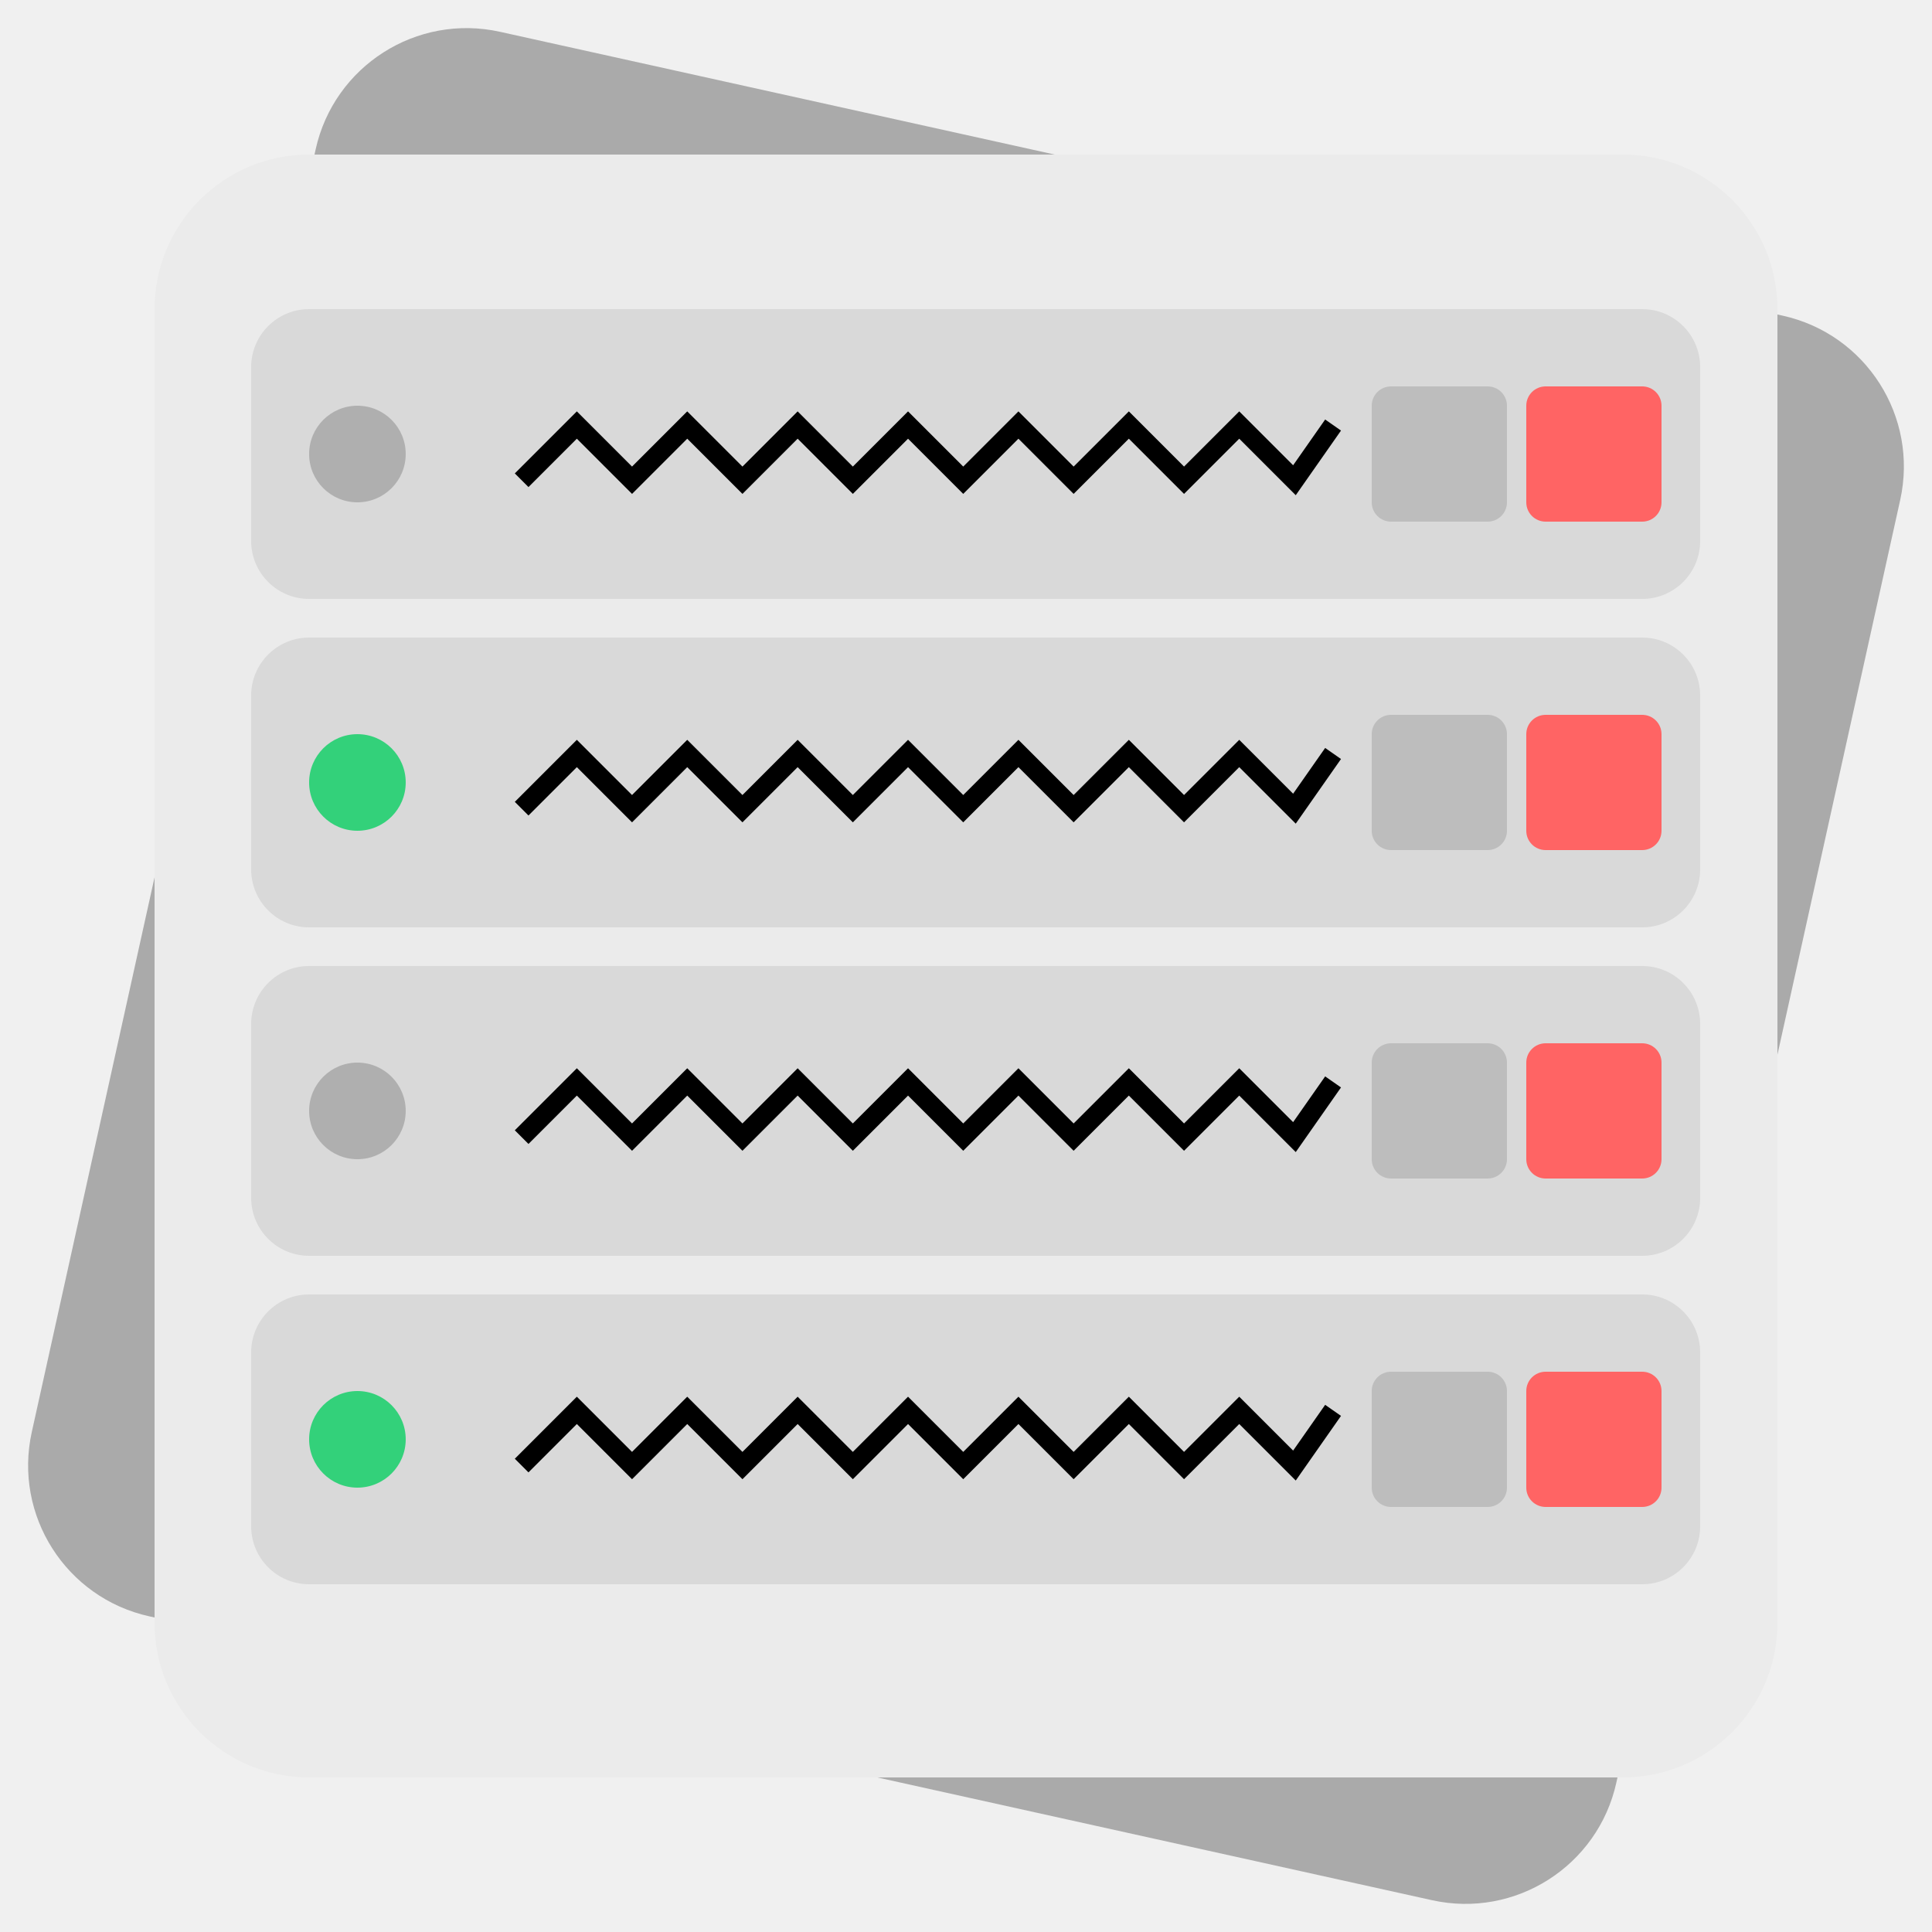
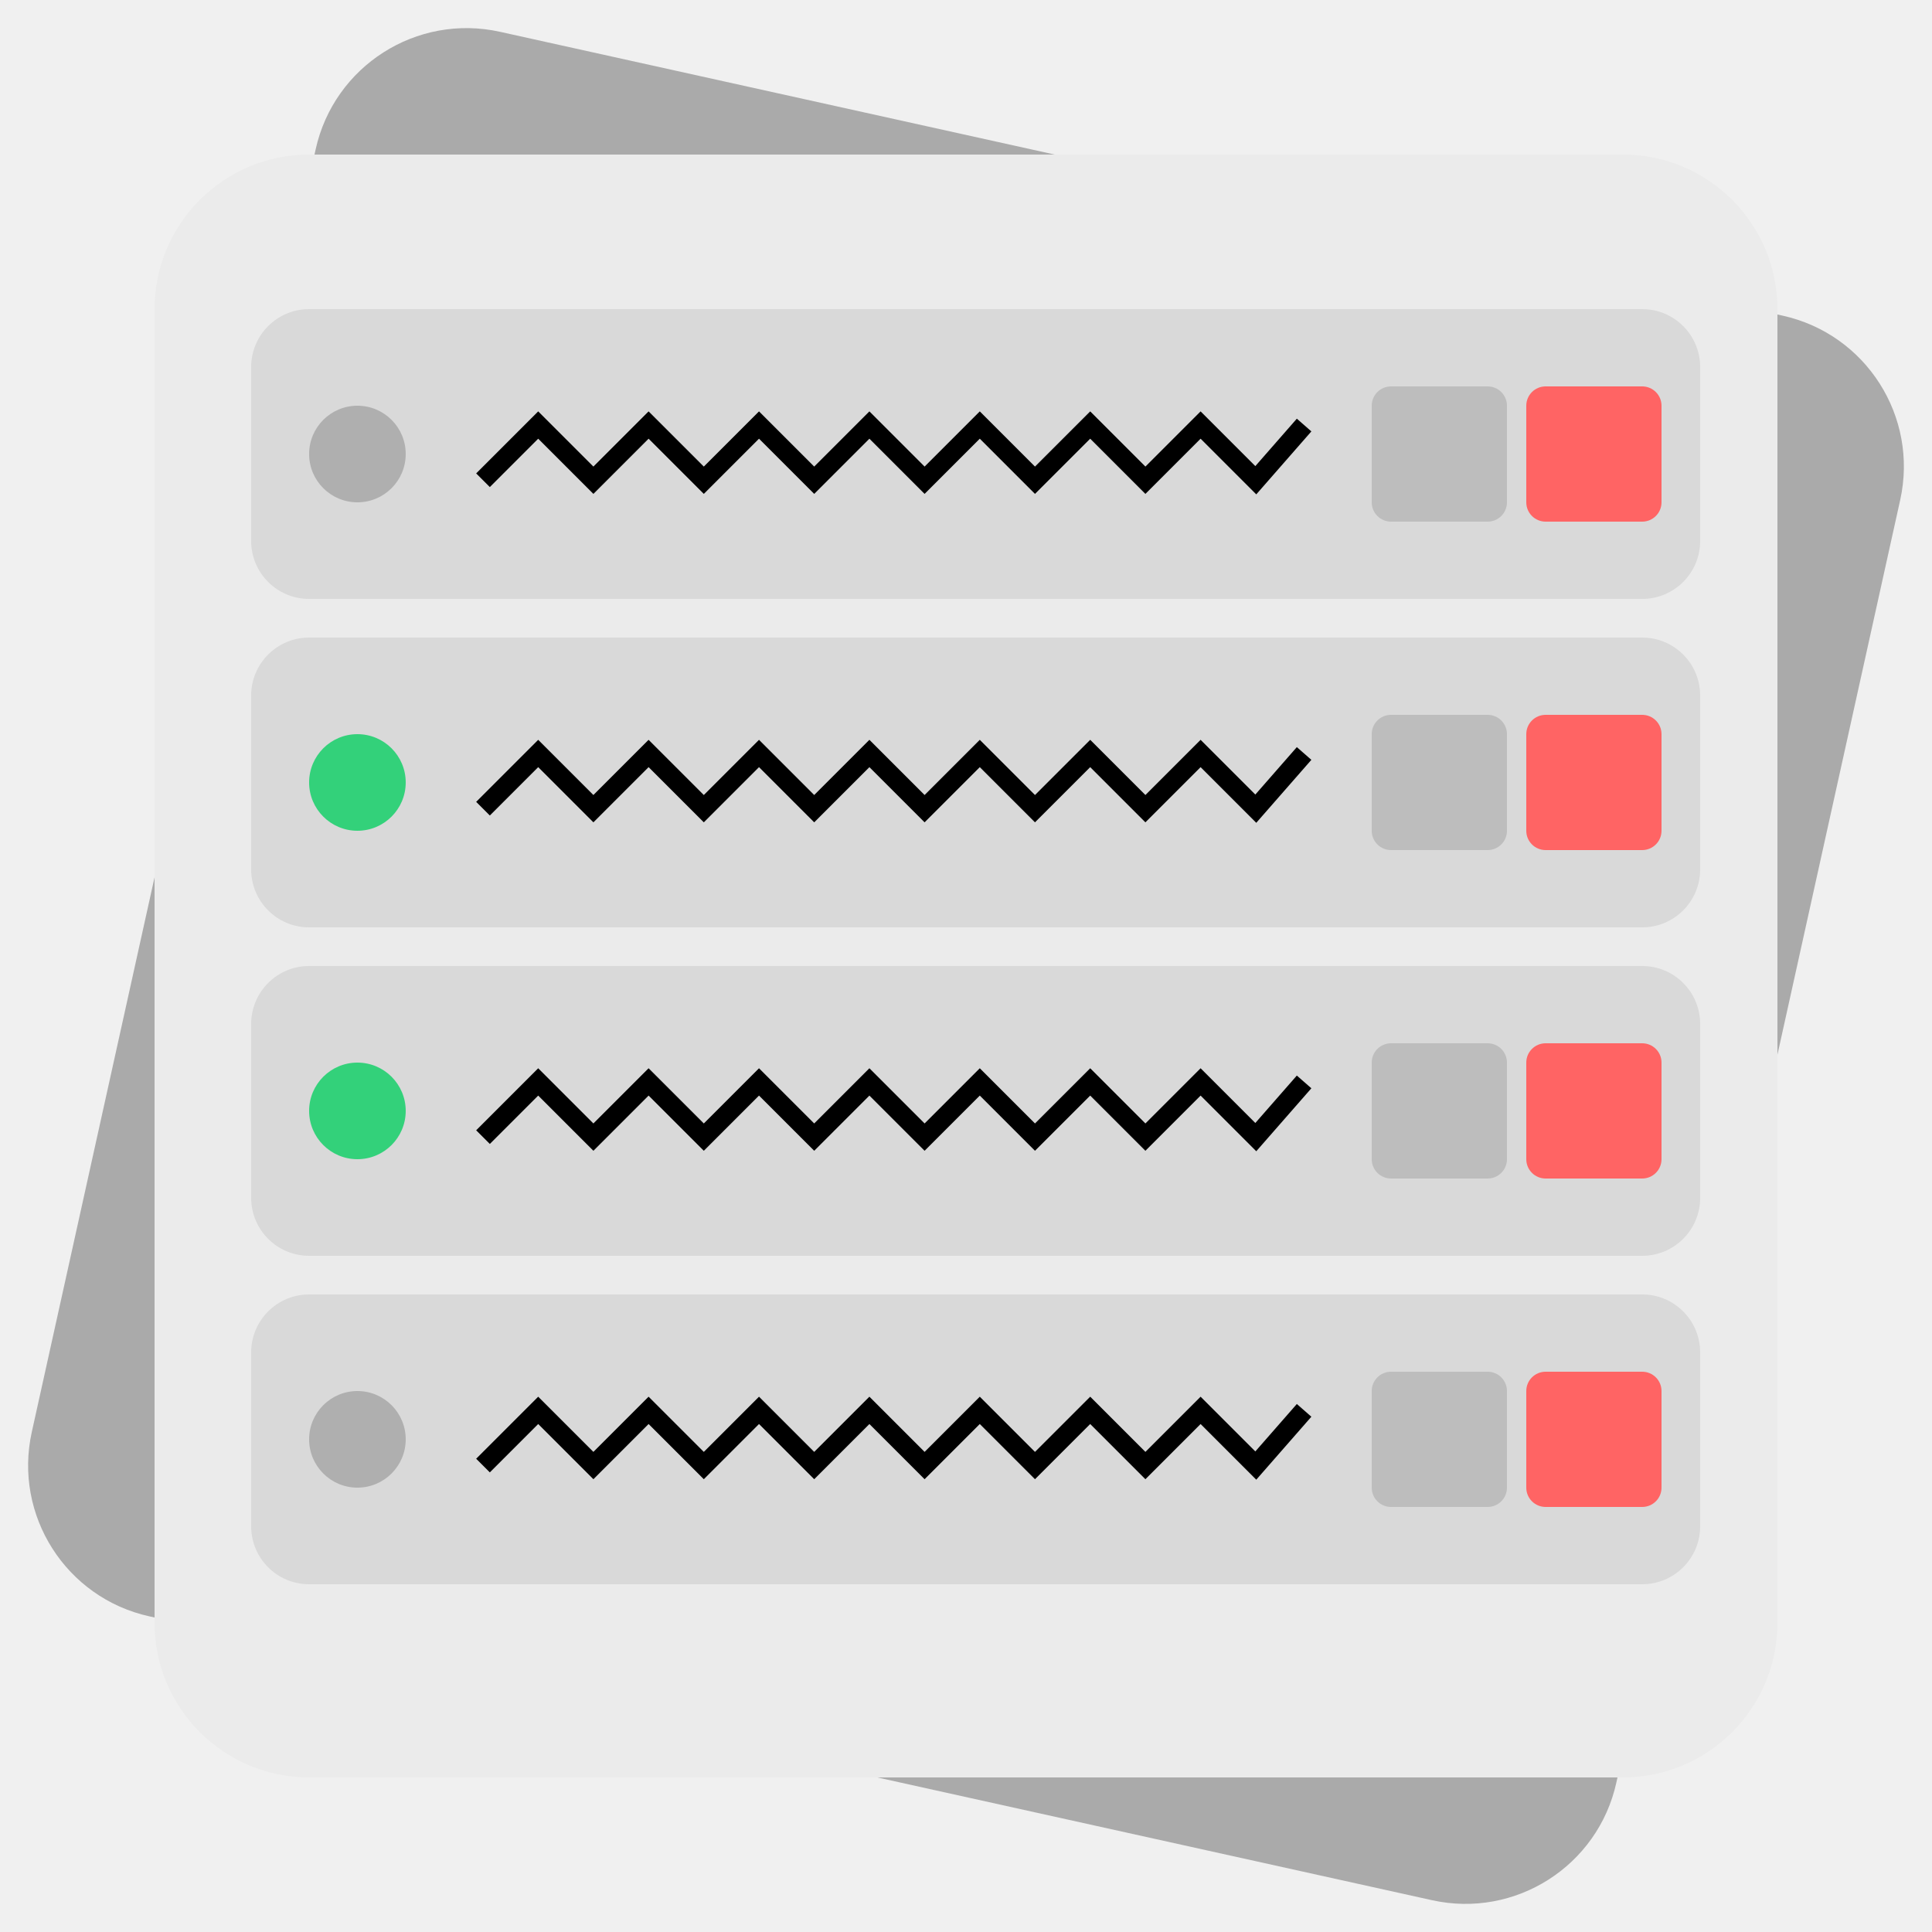
<svg xmlns="http://www.w3.org/2000/svg" width="100" height="100" viewBox="0 0 100 100" fill="none">
  <g clip-path="url(#clip0_1_2)">
    <rect x="18.067" y="-0.083" width="84" height="84" rx="8" transform="rotate(12.4785 18.0672 -0.0829163)" fill="#AAAAAA" />
    <rect x="8" y="8" width="84" height="84" rx="8" fill="#EBEBEB" />
    <rect x="13" y="16" width="75" height="15" rx="3" fill="#D9D9D9" />
-     <path d="M27 24.857L29.857 22L32.714 24.857L35.571 22L38.429 24.857L41.286 22L44.143 24.857L47 22L49.857 24.857L52.714 22L55.571 24.857L58.429 22L61.286 24.857L64.143 22L67 24.857L69 22" stroke="black" />
+     <path d="M25 24.857L27.857 22L30.714 24.857L33.571 22L36.429 24.857L39.286 22L42.143 24.857L45 22L47.857 24.857L50.714 22L53.571 24.857L56.429 22L59.286 24.857L62.143 22L65 24.857L67.5 22" stroke="black" />
    <rect x="79" y="20" width="7" height="7" rx="1" fill="#FF6464" />
    <rect x="71" y="20" width="7" height="7" rx="1" fill="#BDBDBD" />
    <rect x="16" y="21" width="5" height="5" rx="2.5" fill="#AFAFAF" />
    <rect x="13" y="33" width="75" height="15" rx="3" fill="#D9D9D9" />
-     <path d="M27 41.857L29.857 39L32.714 41.857L35.571 39L38.429 41.857L41.286 39L44.143 41.857L47 39L49.857 41.857L52.714 39L55.571 41.857L58.429 39L61.286 41.857L64.143 39L67 41.857L69 39" stroke="black" />
-     <rect x="16" y="38" width="5" height="5" rx="2.5" fill="#33D17A" />
+     <path d="M25 41.857L27.857 39L30.714 41.857L33.571 39L36.429 41.857L39.286 39L42.143 41.857L45 39L47.857 41.857L50.714 39L53.571 41.857L56.429 39L59.286 41.857L62.143 39L65 41.857L67.5 39" stroke="black" />
    <rect x="79" y="37" width="7" height="7" rx="1" fill="#FF6464" />
    <rect x="71" y="37" width="7" height="7" rx="1" fill="#BDBDBD" />
+     <rect x="16" y="38" width="5" height="5" rx="2.5" fill="#33D17A" />
    <rect x="13" y="50" width="75" height="15" rx="3" fill="#D9D9D9" />
-     <path d="M27 58.857L29.857 56L32.714 58.857L35.571 56L38.429 58.857L41.286 56L44.143 58.857L47 56L49.857 58.857L52.714 56L55.571 58.857L58.429 56L61.286 58.857L64.143 56L67 58.857L69 56" stroke="black" />
-     <rect x="16" y="55" width="5" height="5" rx="2.5" fill="#AFAFAF" />
+     <path d="M25 58.857L27.857 56L30.714 58.857L33.571 56L36.429 58.857L39.286 56L42.143 58.857L45 56L47.857 58.857L50.714 56L53.571 58.857L56.429 56L59.286 58.857L62.143 56L65 58.857L67.5 56" stroke="black" />
    <rect x="79" y="54" width="7" height="7" rx="1" fill="#FF6464" />
    <rect x="71" y="54" width="7" height="7" rx="1" fill="#BDBDBD" />
+     <rect x="16" y="55" width="5" height="5" rx="2.5" fill="#33D17A" />
    <rect x="13" y="67" width="75" height="15" rx="3" fill="#D9D9D9" />
-     <path d="M27 75.857L29.857 73L32.714 75.857L35.571 73L38.429 75.857L41.286 73L44.143 75.857L47 73L49.857 75.857L52.714 73L55.571 75.857L58.429 73L61.286 75.857L64.143 73L67 75.857L69 73" stroke="black" />
-     <rect x="16" y="72" width="5" height="5" rx="2.5" fill="#33D17A" />
+     <path d="M25 75.857L27.857 73L30.714 75.857L33.571 73L36.429 75.857L39.286 73L42.143 75.857L45 73L47.857 75.857L50.714 73L53.571 75.857L56.429 73L59.286 75.857L62.143 73L65 75.857L67.5 73" stroke="black" />
    <rect x="79" y="71" width="7" height="7" rx="1" fill="#FF6464" />
    <rect x="71" y="71" width="7" height="7" rx="1" fill="#BDBDBD" />
+     <rect x="16" y="72" width="5" height="5" rx="2.5" fill="#AFAFAF" />
  </g>
  <defs>
    <clipPath id="clip0_1_2">
      <rect width="100" height="100" fill="white" />
    </clipPath>
  </defs>
</svg>
